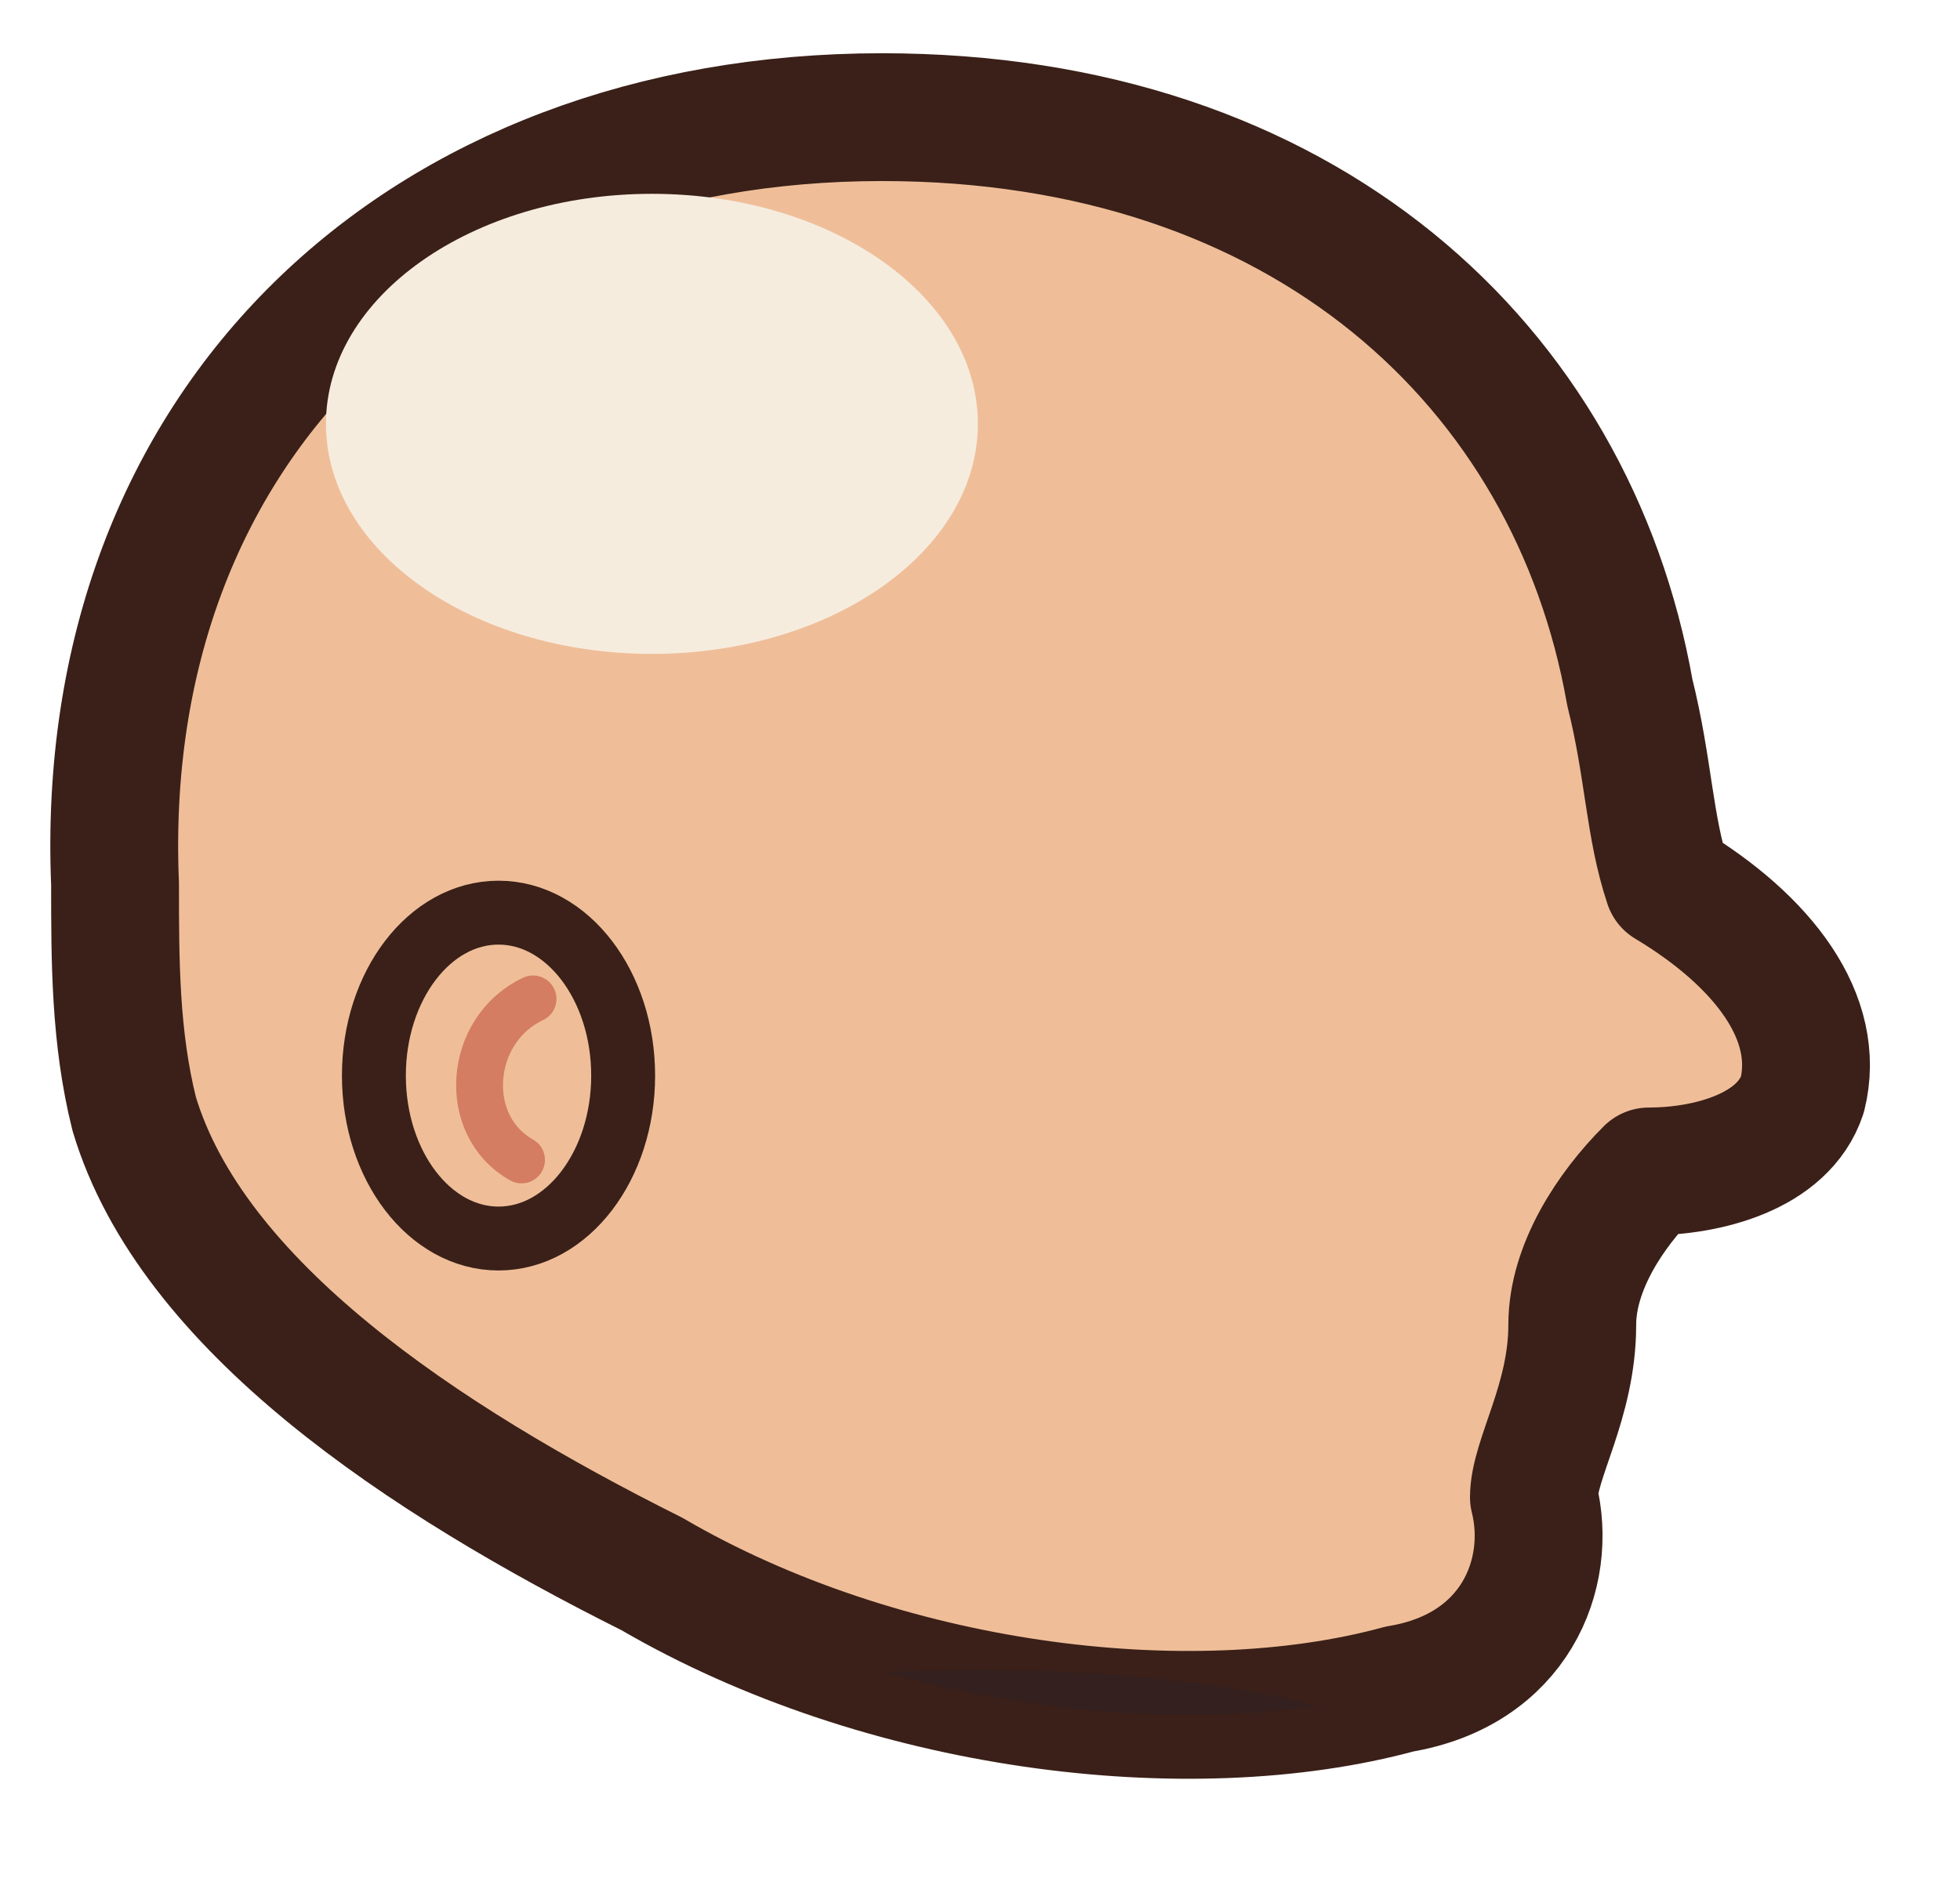
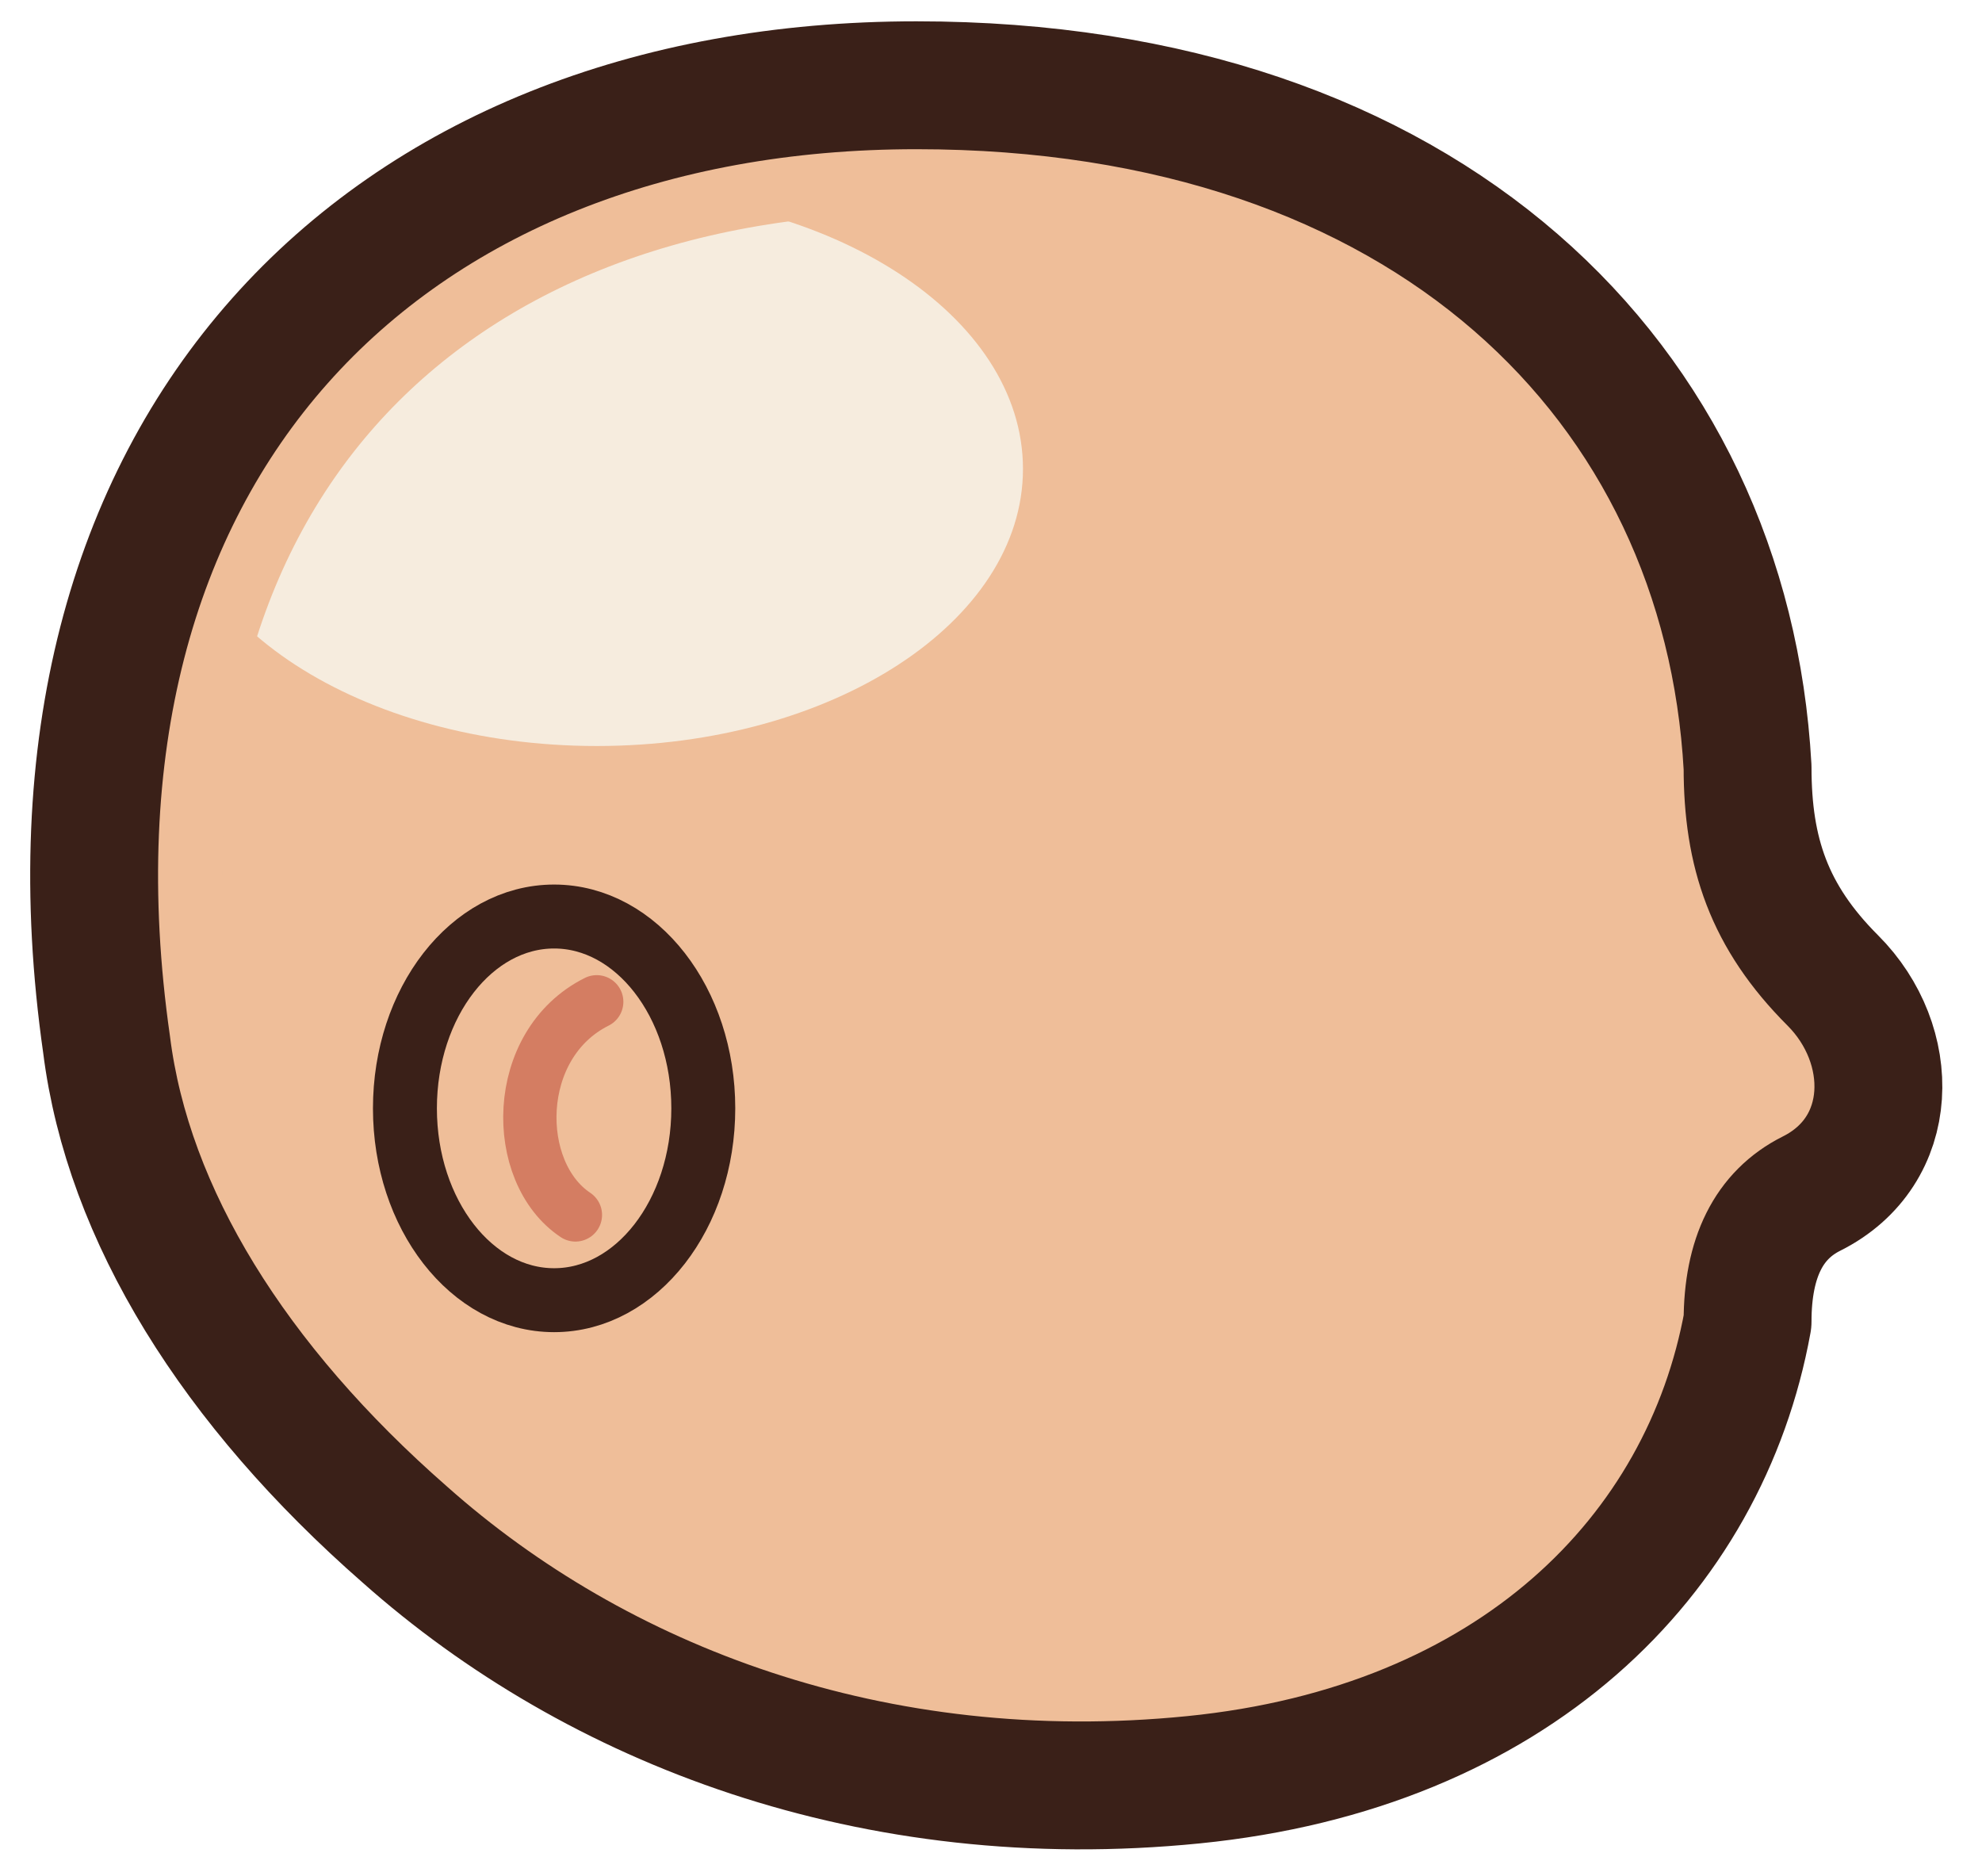
- <svg xmlns="http://www.w3.org/2000/svg" width="92" height="89" viewBox="75 39 92 89" shape-rendering="geometricPrecision">
-   <g transform="matrix(0.9 0 0 0.9 12 12.1)">
-     <path d="M 76,76 C 75,52 92,36 116,36 C 138,36 152,49 155,66 C 156,70 156,73 157,76 C 162,79 165,83 164,87 C 163,90 159,91 156,91 C 154,93 152,96 152,99 C 152,103 150,106 150,108 C 151,112 149,117 143,118 C 132,121 116,119 104,112 C 92,106 80,98 77,88 C 76,84 76,80 76,76 Z" fill="#efbe99" stroke="#3a2018" stroke-width="6.667" stroke-linecap="round" stroke-linejoin="round" />
-     <defs>
-       <clipPath id="hd1">
-         <path d="M 76,76 C 75,52 92,36 116,36 C 138,36 152,49 155,66 C 156,70 156,73 157,76 C 162,79 165,83 164,87 C 163,90 159,91 156,91 C 154,93 152,96 152,99 C 152,103 150,106 150,108 C 151,112 149,117 143,118 C 132,121 116,119 104,112 C 92,106 80,98 77,88 C 76,84 76,80 76,76 Z" />
-       </clipPath>
-     </defs>
-     <g clip-path="url(#hd1)">
-       <ellipse cx="104" cy="52" rx="17" ry="12" fill="#f6ecde" />
-       <ellipse cx="164" cy="127" rx="22" ry="11" fill="#d47d62" />
-       <ellipse cx="121" cy="124" rx="26" ry="7" fill="#16203a" opacity="0.18" />
-     </g>
-     <ellipse cx="96" cy="86" rx="6.5" ry="8.5" fill="#efbe99" stroke="#3a2018" stroke-width="3.333" />
-     <path d="M 97.8,82 C 94.4,83.6 94,88.6 97.2,90.4" fill="none" stroke="#d47d62" stroke-width="2.444" stroke-linecap="round" stroke-linejoin="round" />
+ <svg xmlns="http://www.w3.org/2000/svg" width="93" height="88" viewBox="78 40 93 88" shape-rendering="geometricPrecision">
+   <path d="M 83,89 C 79,61 96,44 121,44 C 145,44 159,58 160,76 C 160,80 161,83 164,86 C 167,89 167,94 163,96 C 161,97 160,99 160,102 C 158,113 149,122 134,123.5 C 119,125 106,120 97,112 C 89,105 84,97 83,89 Z" fill="#efbe99" />
+   <defs>
+     <clipPath id="hd">
+       <path d="M 83,89 C 79,61 96,44 121,44 C 145,44 159,58 160,76 C 160,80 161,83 164,86 C 167,89 167,94 163,96 C 161,97 160,99 160,102 C 158,113 149,122 134,123.5 C 119,125 106,120 97,112 C 89,105 84,97 83,89 Z" />
+     </clipPath>
+   </defs>
+   <g clip-path="url(#hd)">
+     <ellipse cx="106" cy="62" rx="20" ry="13" fill="#f6ecde" />
+     <ellipse cx="88" cy="116" rx="9" ry="11" fill="#d47d62" />
+     <path d="M 83,89 C 79,61 96,44 121,44 C 145,44 159,58 160,76 C 160,80 161,83 164,86 C 167,89 167,94 163,96 C 161,97 160,99 160,102 C 158,113 149,122 134,123.5 C 119,125 106,120 97,112 C 89,105 84,97 83,89 Z" fill="none" stroke="#efbe99" stroke-width="12" stroke-linecap="round" stroke-linejoin="round" />
  </g>
+   <path d="M 83,89 C 79,61 96,44 121,44 C 145,44 159,58 160,76 C 160,80 161,83 164,86 C 167,89 167,94 163,96 C 161,97 160,99 160,102 C 158,113 149,122 134,123.5 C 119,125 106,120 97,112 C 89,105 84,97 83,89 Z" fill="none" stroke="#3a2018" stroke-width="6" stroke-linecap="round" stroke-linejoin="round" />
+   <ellipse cx="104" cy="92" rx="7" ry="9" fill="#efbe99" stroke="#3a2018" stroke-width="3" />
+   <path d="M 106,87 C 102,89 102,95 105,97" fill="none" stroke="#d47d62" stroke-width="2.5" stroke-linecap="round" stroke-linejoin="round" />
</svg>
